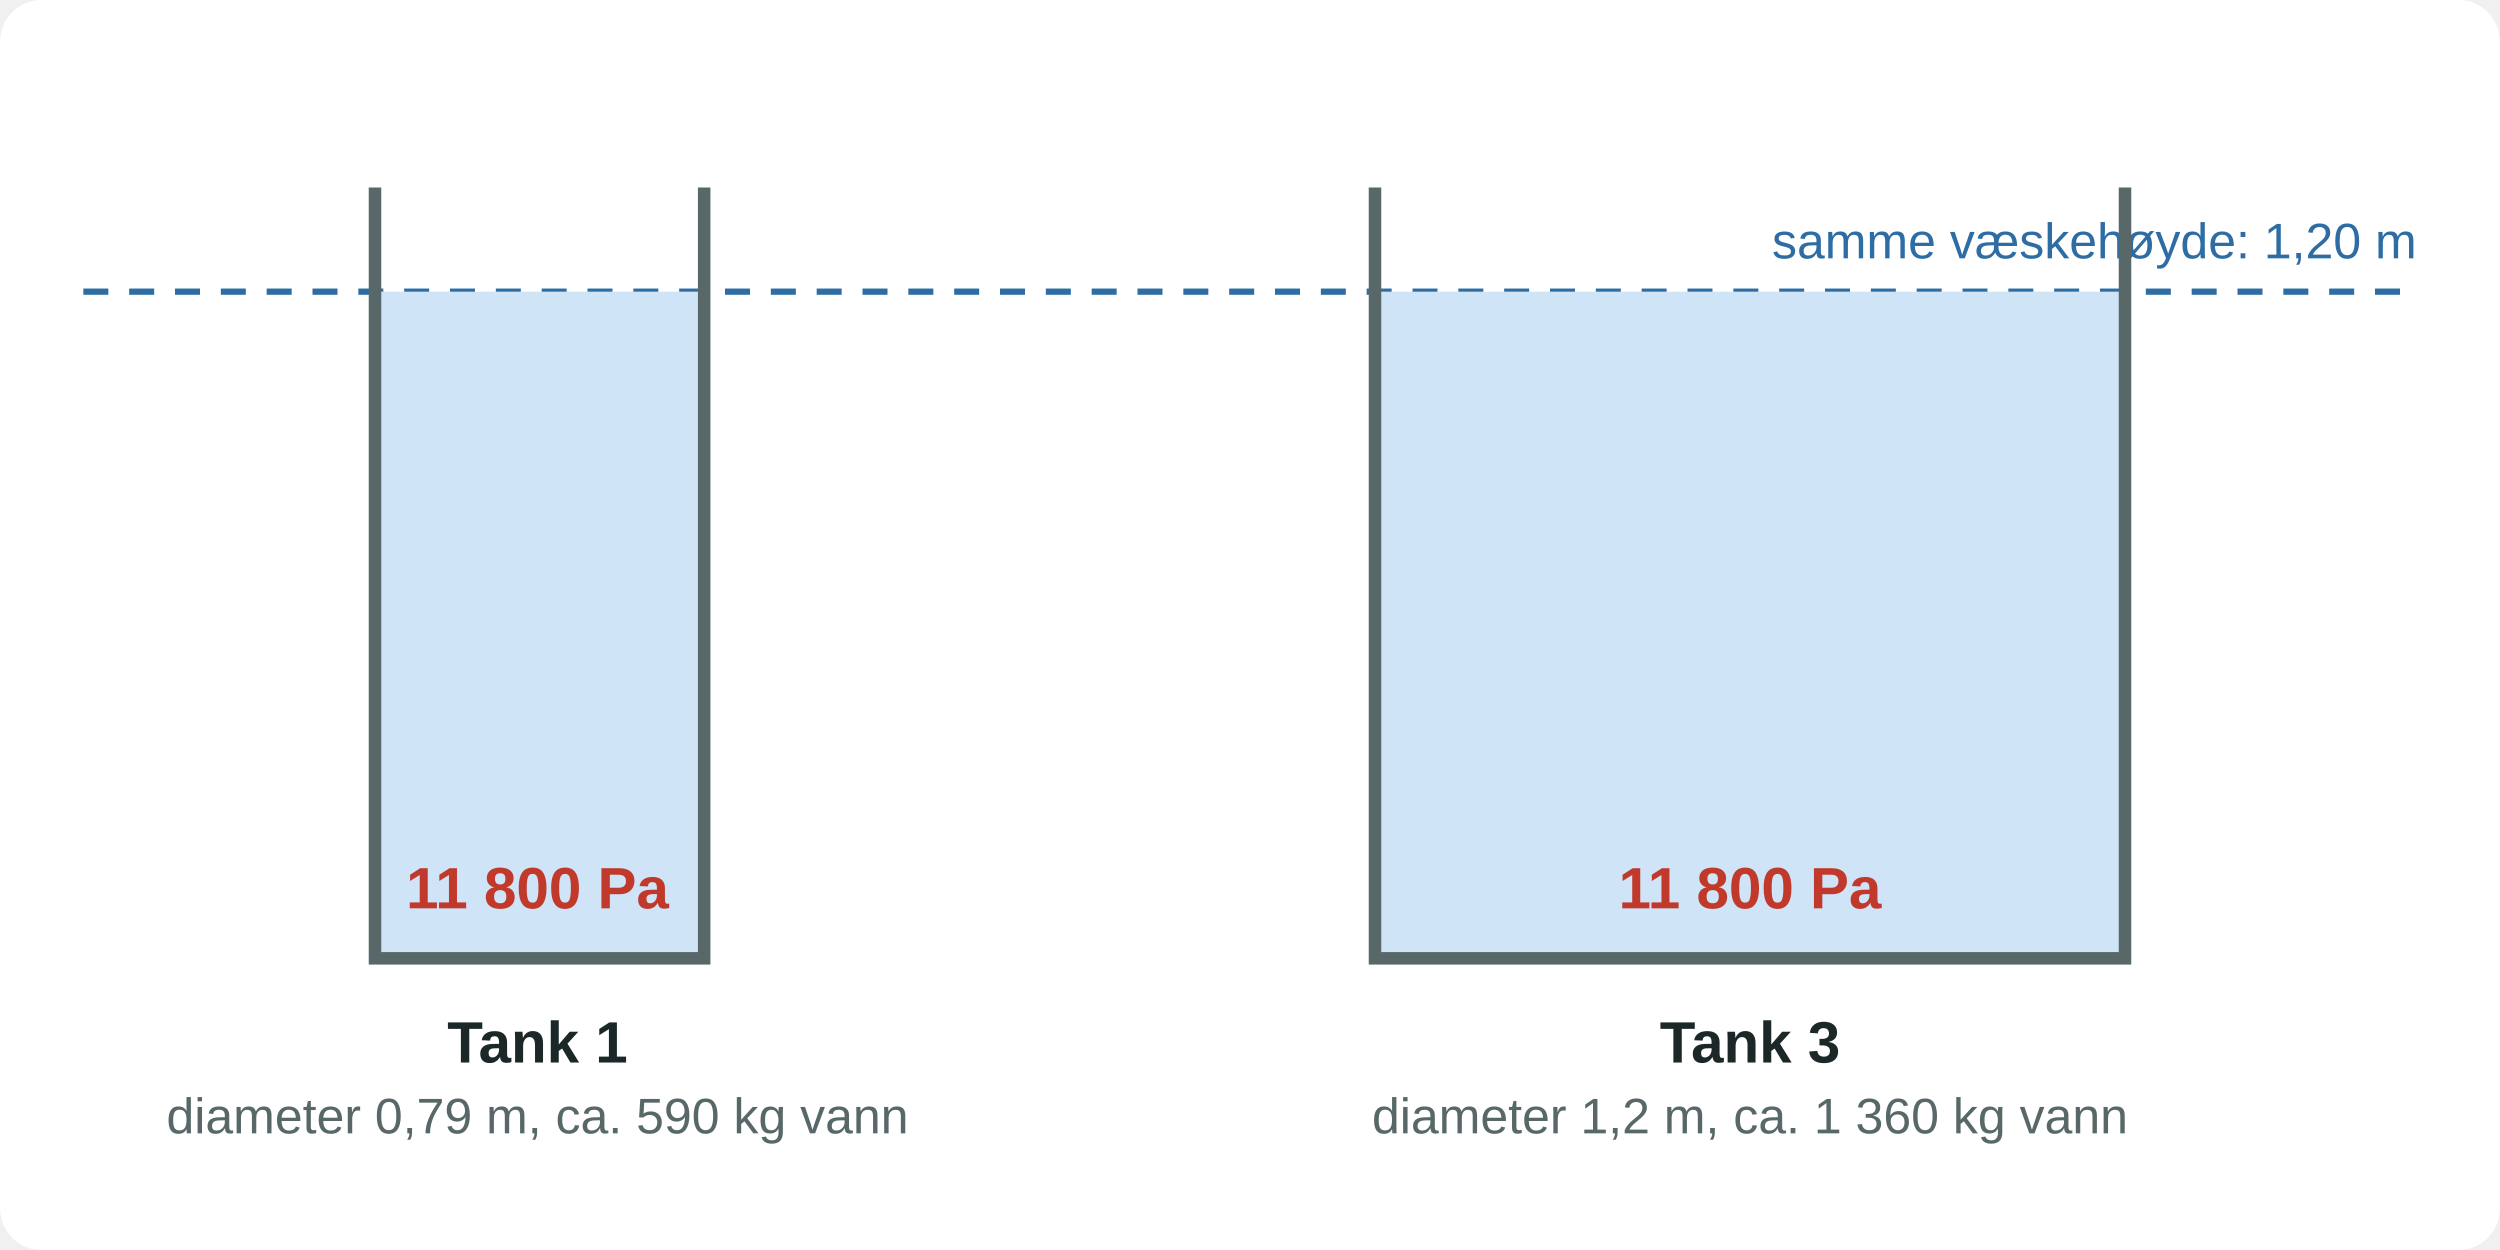
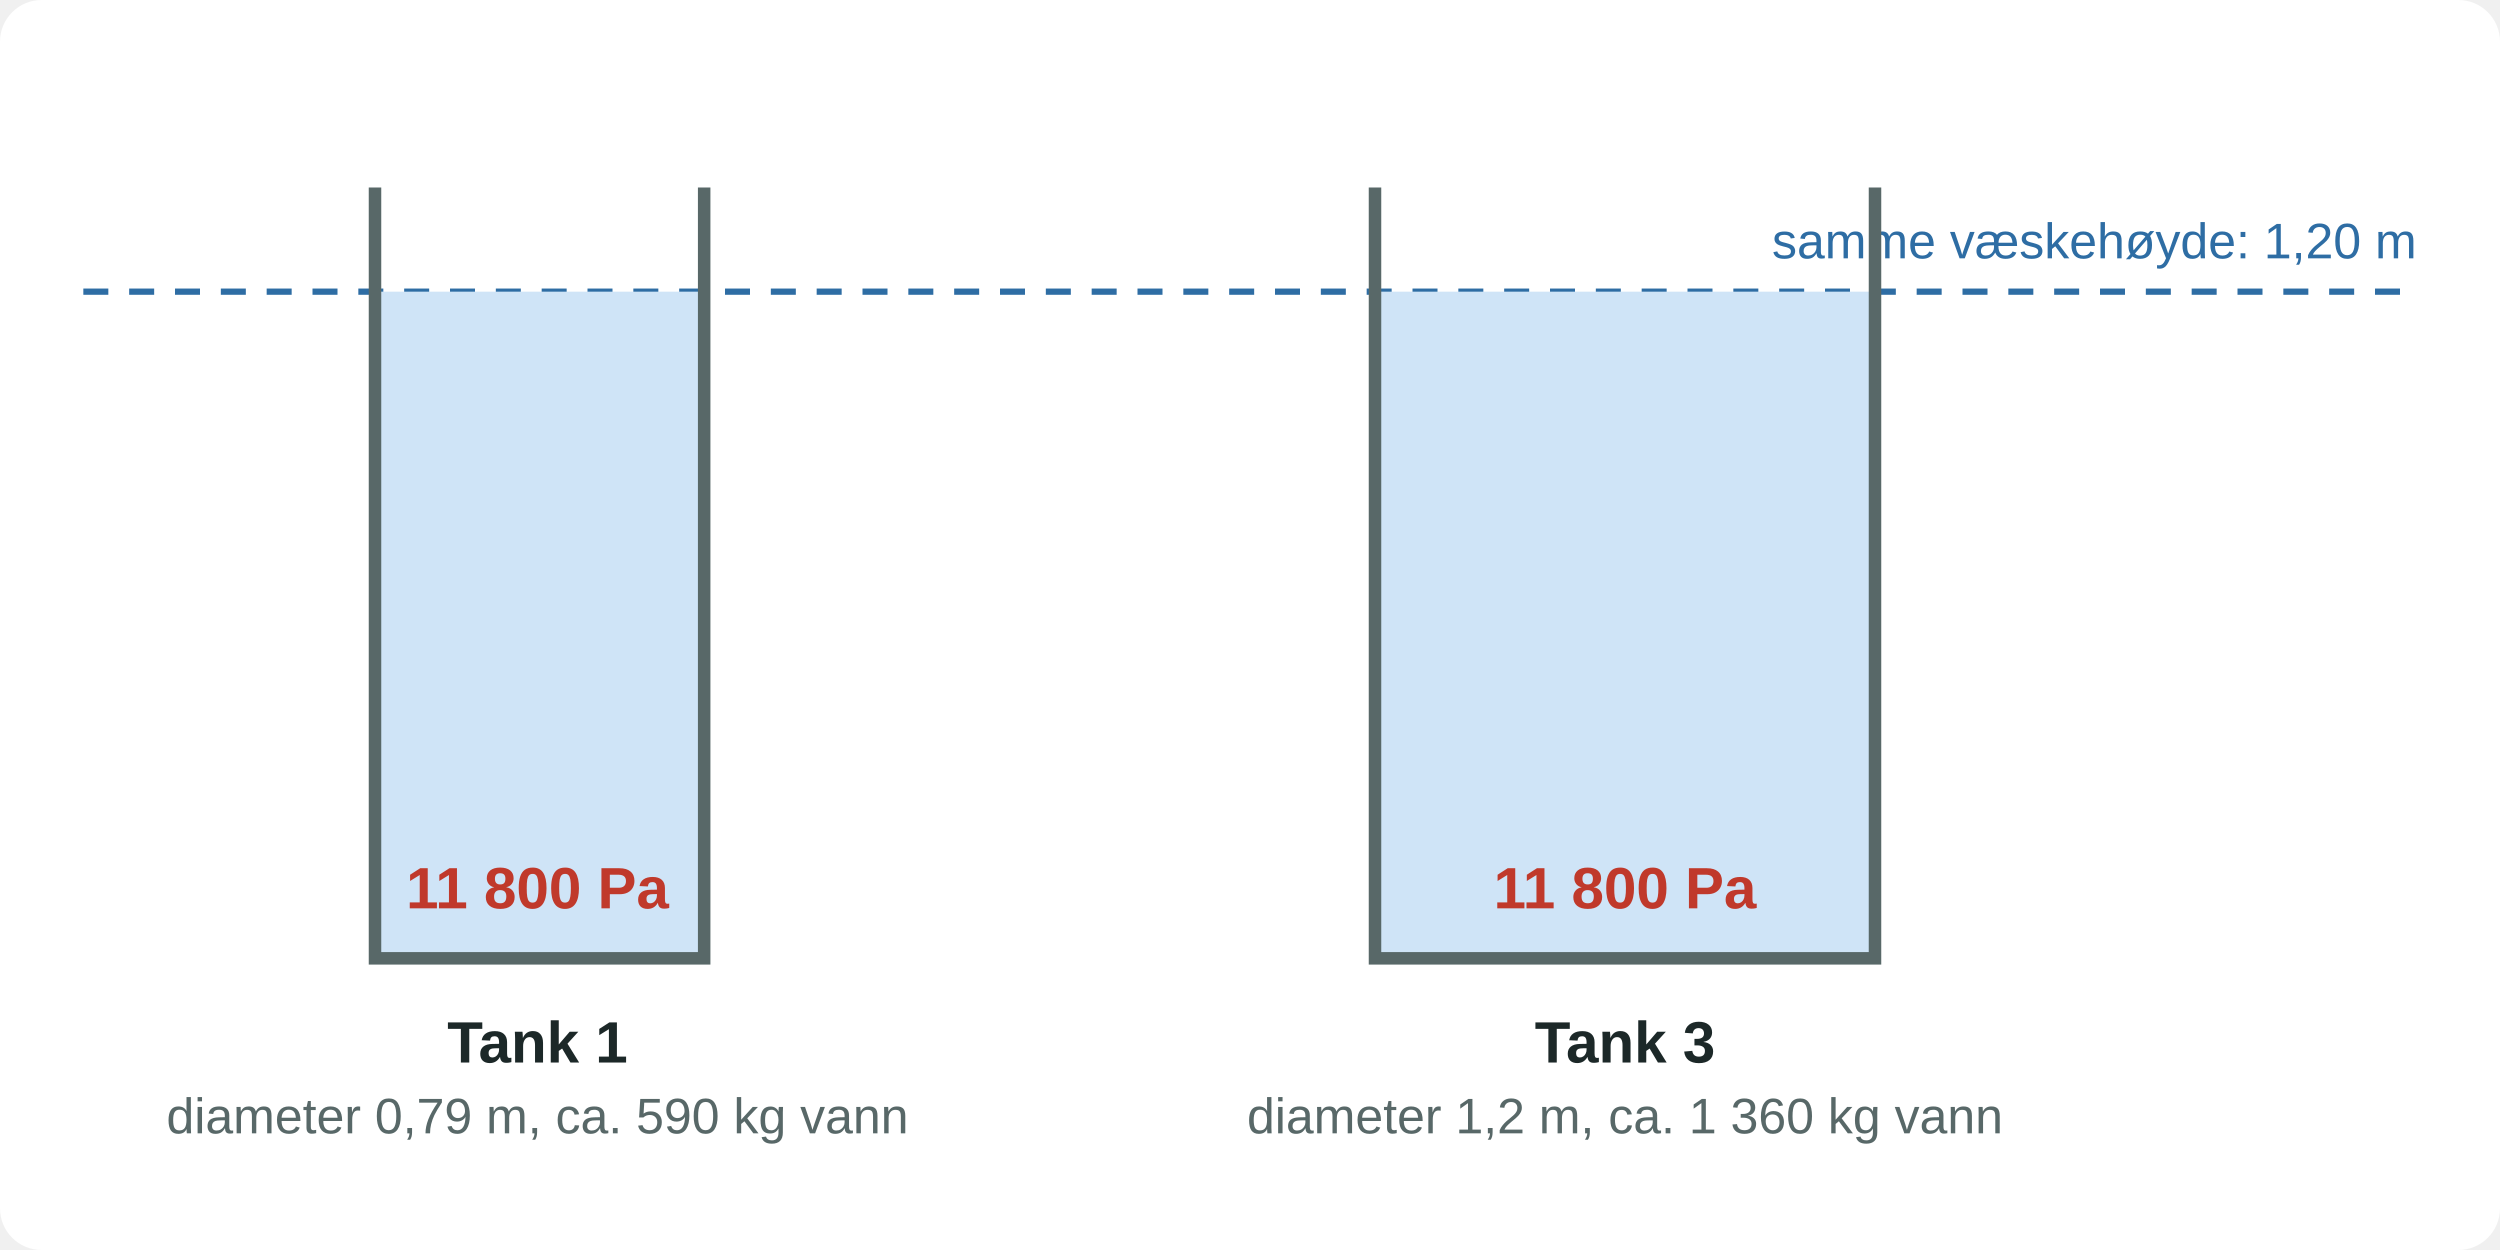
<svg xmlns="http://www.w3.org/2000/svg" viewBox="0 0 600 300" width="600" height="300" font-family="Segoe UI, Arial, sans-serif">
  <rect x="0" y="0" width="600" height="300" rx="10" fill="#ffffff" />
  <line x1="20" y1="70" x2="580" y2="70" stroke="#2e6da4" stroke-width="1.5" stroke-dasharray="6 5" />
  <text x="580" y="62" font-size="12" text-anchor="end" fill="#2e6da4">samme væskehøyde: 1,20 m</text>
  <rect x="90" y="70" width="79" height="160" fill="#cfe4f7" />
  <path d="M90,45 L90,230 L169,230 L169,45" fill="none" stroke="#586868" stroke-width="3" />
  <text x="129" y="255" font-size="14" text-anchor="middle" fill="#1c2828" font-weight="bold">Tank 1</text>
  <text x="129" y="272" font-size="12" text-anchor="middle" fill="#586868">diameter 0,79 m, ca. 590 kg vann</text>
-   <rect x="330" y="70" width="180" height="160" fill="#cfe4f7" />
-   <path d="M330,45 L330,230 L510,230 L510,45" fill="none" stroke="#586868" stroke-width="3" />
-   <text x="420" y="255" font-size="14" text-anchor="middle" fill="#1c2828" font-weight="bold">Tank 3</text>
-   <text x="420" y="272" font-size="12" text-anchor="middle" fill="#586868">diameter 1,2 m, ca. 1 360 kg vann</text>
+   <rect x="330" y="70" width="120" height="160" fill="#cfe4f7" />
+   <path d="M330,45 L330,230 L450,230 L450,45" fill="none" stroke="#586868" stroke-width="3" />
+   <text x="390" y="255" font-size="14" text-anchor="middle" fill="#1c2828" font-weight="bold">Tank 3</text>
+   <text x="390" y="272" font-size="12" text-anchor="middle" fill="#586868">diameter 1,2 m, ca. 1 360 kg vann</text>
  <g font-size="14" text-anchor="middle" fill="#c0392b" font-weight="bold">
    <text x="129" y="218">11 800 Pa</text>
-     <text x="420" y="218">11 800 Pa</text>
+     <text x="390" y="218">11 800 Pa</text>
  </g>
</svg>
